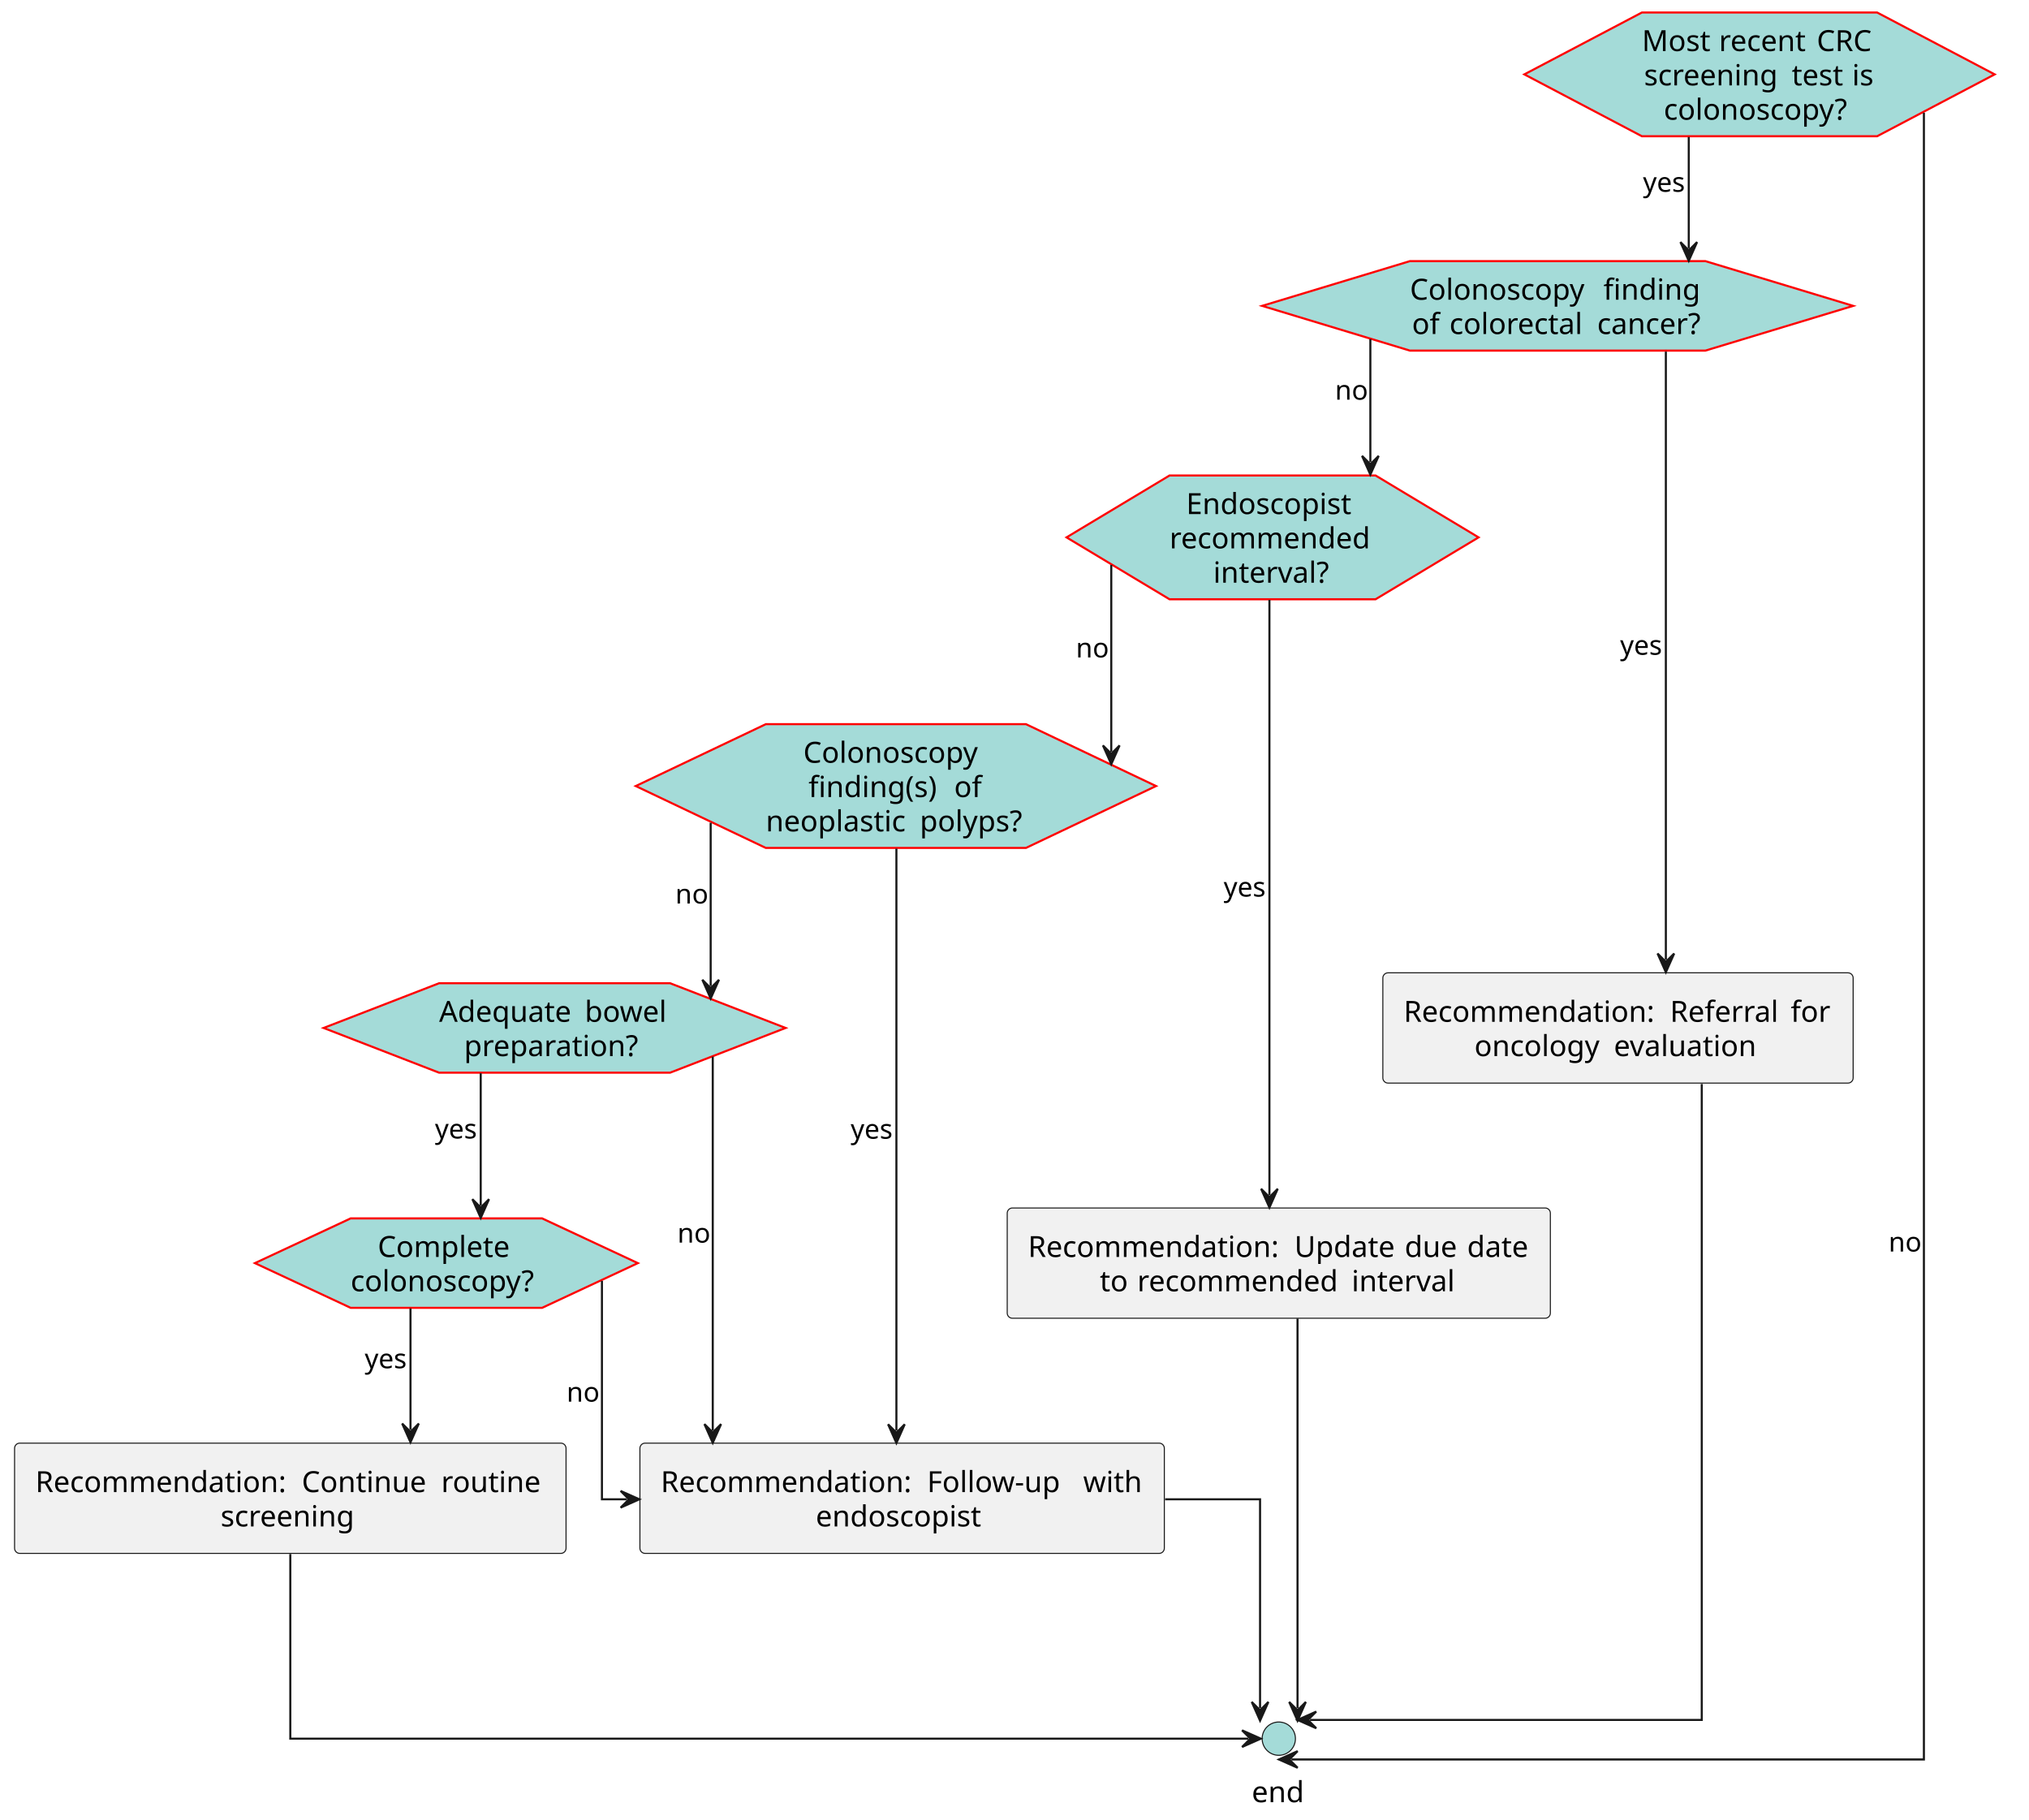
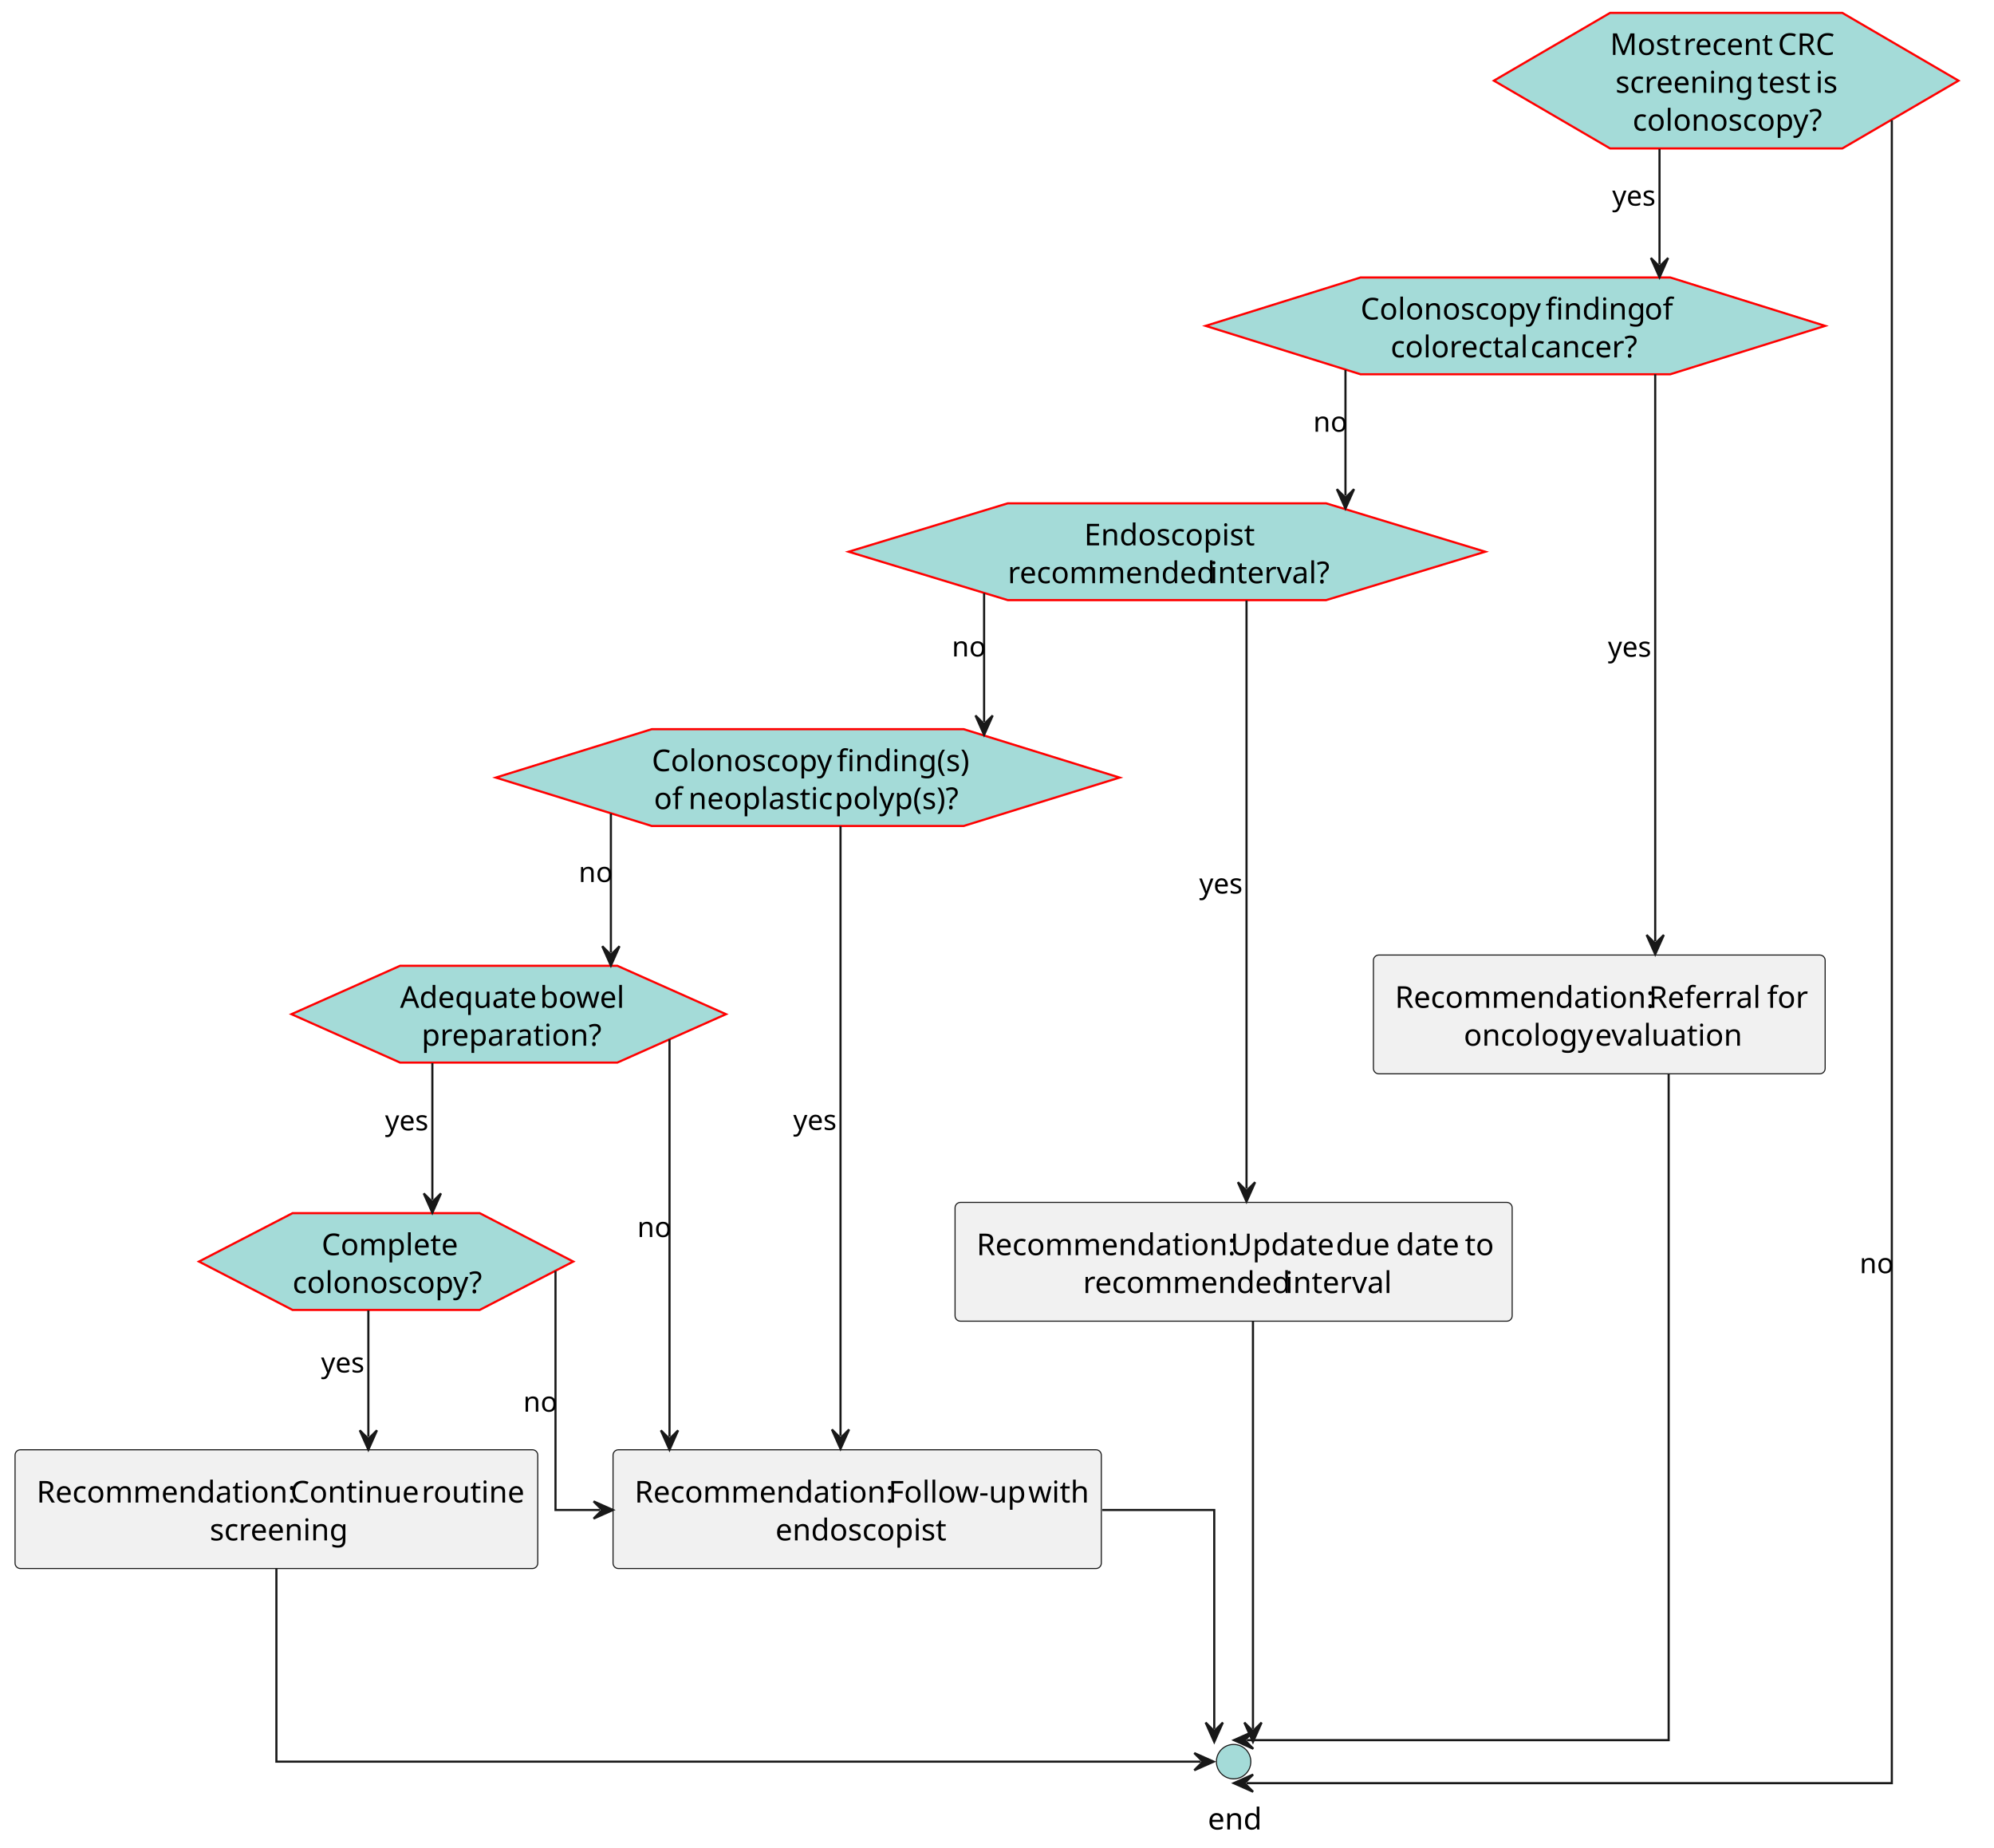
- <svg xmlns="http://www.w3.org/2000/svg" xmlns:xlink="http://www.w3.org/1999/xlink" contentStyleType="text/css" height="874px" preserveAspectRatio="none" style="width:975px;height:874px;background:#FFFFFF;" version="1.1" viewBox="0 0 975 874" width="975px" zoomAndPan="magnify">
+ <svg xmlns="http://www.w3.org/2000/svg" xmlns:xlink="http://www.w3.org/1999/xlink" contentStyleType="text/css" height="859px" preserveAspectRatio="none" style="width:927px;height:859px;background:#FFFFFF;" version="1.1" viewBox="0 0 927 859" width="927px" zoomAndPan="magnify">
  <defs />
  <g>
    <g id="elem_eve_lastTestColonoscopy">
      <a href="#eve-lastTestColonoscopy" target="_top" title="#eve-lastTestColonoscopy" xlink:actuate="onRequest" xlink:href="#eve-lastTestColonoscopy" xlink:show="new" xlink:title="#eve-lastTestColonoscopy" xlink:type="simple">
-         <polygon fill="#A4DBD8" points="958.5,35.73,902,6,789,6,732.5,35.73,789,65.46,902,65.46,958.5,35.73" style="stroke:#FF0000;stroke-width:1.0;" />
-         <text fill="#000000" font-family="sans-serif" font-size="14" lengthAdjust="spacing" textLength="33" x="789" y="24.535">Most</text>
-         <text fill="#000000" font-family="sans-serif" font-size="14" lengthAdjust="spacing" textLength="4" x="822" y="24.535"> </text>
-         <text fill="#000000" font-family="sans-serif" font-size="14" lengthAdjust="spacing" textLength="43" x="826" y="24.535">recent</text>
-         <text fill="#000000" font-family="sans-serif" font-size="14" lengthAdjust="spacing" textLength="4" x="869" y="24.535"> </text>
-         <text fill="#000000" font-family="sans-serif" font-size="14" lengthAdjust="spacing" textLength="29" x="873" y="24.535">CRC</text>
-         <text fill="#000000" font-family="sans-serif" font-size="14" lengthAdjust="spacing" textLength="67" x="790" y="41.023">screening</text>
-         <text fill="#000000" font-family="sans-serif" font-size="14" lengthAdjust="spacing" textLength="4" x="857" y="41.023"> </text>
-         <text fill="#000000" font-family="sans-serif" font-size="14" lengthAdjust="spacing" textLength="25" x="861" y="41.023">test</text>
-         <text fill="#000000" font-family="sans-serif" font-size="14" lengthAdjust="spacing" textLength="4" x="886" y="41.023"> </text>
-         <text fill="#000000" font-family="sans-serif" font-size="14" lengthAdjust="spacing" textLength="11" x="890" y="41.023">is</text>
-         <text fill="#000000" font-family="sans-serif" font-size="14" lengthAdjust="spacing" textLength="92" x="799.5" y="57.512">colonoscopy?</text>
+         <polygon fill="#A4DBD8" points="910.5,37.5,856.5,6,748.5,6,694.5,37.5,748.5,69,856.5,69,910.5,37.5" style="stroke:#FF0000;stroke-width:1.0;" />
+         <text fill="#000000" font-family="sans-serif" font-size="14" lengthAdjust="spacing" textLength="30" x="748.5" y="25.533">Most</text>
+         <text fill="#000000" font-family="sans-serif" font-size="14" lengthAdjust="spacing" textLength="4" x="778.5" y="25.533"> </text>
+         <text fill="#000000" font-family="sans-serif" font-size="14" lengthAdjust="spacing" textLength="40" x="782.5" y="25.533">recent</text>
+         <text fill="#000000" font-family="sans-serif" font-size="14" lengthAdjust="spacing" textLength="4" x="822.5" y="25.533"> </text>
+         <text fill="#000000" font-family="sans-serif" font-size="14" lengthAdjust="spacing" textLength="30" x="826.5" y="25.533">CRC</text>
+         <text fill="#000000" font-family="sans-serif" font-size="14" lengthAdjust="spacing" textLength="62" x="751" y="43.143">screening</text>
+         <text fill="#000000" font-family="sans-serif" font-size="14" lengthAdjust="spacing" textLength="4" x="813" y="43.143"> </text>
+         <text fill="#000000" font-family="sans-serif" font-size="14" lengthAdjust="spacing" textLength="23" x="817" y="43.143">test</text>
+         <text fill="#000000" font-family="sans-serif" font-size="14" lengthAdjust="spacing" textLength="4" x="840" y="43.143"> </text>
+         <text fill="#000000" font-family="sans-serif" font-size="14" lengthAdjust="spacing" textLength="10" x="844" y="43.143">is</text>
+         <text fill="#000000" font-family="sans-serif" font-size="14" lengthAdjust="spacing" textLength="87" x="759" y="60.752">colonoscopy?</text>
      </a>
    </g>
    <g id="elem_eve_colonoscopyFindingCRC">
      <a href="#eve-colonoscopyFindingCRC" target="_top" title="#eve-colonoscopyFindingCRC" xlink:actuate="onRequest" xlink:href="#eve-colonoscopyFindingCRC" xlink:show="new" xlink:title="#eve-colonoscopyFindingCRC" xlink:type="simple">
-         <polygon fill="#A4DBD8" points="890.5,146.95,819.5,125.46,677.5,125.46,606.5,146.95,677.5,168.44,819.5,168.44,890.5,146.95" style="stroke:#FF0000;stroke-width:1.0;" />
-         <text fill="#000000" font-family="sans-serif" font-size="14" lengthAdjust="spacing" textLength="89" x="677.5" y="143.995">Colonoscopy</text>
-         <text fill="#000000" font-family="sans-serif" font-size="14" lengthAdjust="spacing" textLength="4" x="766.5" y="143.995"> </text>
-         <text fill="#000000" font-family="sans-serif" font-size="14" lengthAdjust="spacing" textLength="49" x="770.5" y="143.995">finding</text>
-         <text fill="#000000" font-family="sans-serif" font-size="14" lengthAdjust="spacing" textLength="14" x="678.5" y="160.483">of</text>
-         <text fill="#000000" font-family="sans-serif" font-size="14" lengthAdjust="spacing" textLength="4" x="692.5" y="160.483"> </text>
-         <text fill="#000000" font-family="sans-serif" font-size="14" lengthAdjust="spacing" textLength="67" x="696.5" y="160.483">colorectal</text>
-         <text fill="#000000" font-family="sans-serif" font-size="14" lengthAdjust="spacing" textLength="4" x="763.5" y="160.483"> </text>
-         <text fill="#000000" font-family="sans-serif" font-size="14" lengthAdjust="spacing" textLength="51" x="767.5" y="160.483">cancer?</text>
+         <polygon fill="#A4DBD8" points="848.5,151.5,776.5,129,632.5,129,560.5,151.5,632.5,174,776.5,174,848.5,151.5" style="stroke:#FF0000;stroke-width:1.0;" />
+         <text fill="#000000" font-family="sans-serif" font-size="14" lengthAdjust="spacing" textLength="82" x="632.5" y="148.533">Colonoscopy</text>
+         <text fill="#000000" font-family="sans-serif" font-size="14" lengthAdjust="spacing" textLength="4" x="714.5" y="148.533"> </text>
+         <text fill="#000000" font-family="sans-serif" font-size="14" lengthAdjust="spacing" textLength="42" x="718.5" y="148.533">finding</text>
+         <text fill="#000000" font-family="sans-serif" font-size="14" lengthAdjust="spacing" textLength="4" x="760.5" y="148.533"> </text>
+         <text fill="#000000" font-family="sans-serif" font-size="14" lengthAdjust="spacing" textLength="12" x="764.5" y="148.533">of</text>
+         <text fill="#000000" font-family="sans-serif" font-size="14" lengthAdjust="spacing" textLength="61" x="646.5" y="166.143">colorectal</text>
+         <text fill="#000000" font-family="sans-serif" font-size="14" lengthAdjust="spacing" textLength="4" x="707.5" y="166.143"> </text>
+         <text fill="#000000" font-family="sans-serif" font-size="14" lengthAdjust="spacing" textLength="51" x="711.5" y="166.143">cancer?</text>
      </a>
    </g>
    <g id="elem_eve_recommendedInterval">
      <a href="#eve-recommendedInterval" target="_top" title="#eve-recommendedInterval" xlink:actuate="onRequest" xlink:href="#eve-recommendedInterval" xlink:show="new" xlink:title="#eve-recommendedInterval" xlink:type="simple">
-         <polygon fill="#A4DBD8" points="710.5,258.17,661,228.44,562,228.44,512.5,258.17,562,287.91,661,287.91,710.5,258.17" style="stroke:#FF0000;stroke-width:1.0;" />
-         <text fill="#000000" font-family="sans-serif" font-size="14" lengthAdjust="spacing" textLength="83" x="570" y="246.975">Endoscopist</text>
-         <text fill="#000000" font-family="sans-serif" font-size="14" lengthAdjust="spacing" textLength="99" x="562" y="263.463">recommended</text>
-         <text fill="#000000" font-family="sans-serif" font-size="14" lengthAdjust="spacing" textLength="57" x="583" y="279.952">interval?</text>
+         <polygon fill="#A4DBD8" points="690.5,256.5,616.5,234,468.5,234,394.5,256.5,468.5,279,616.5,279,690.5,256.5" style="stroke:#FF0000;stroke-width:1.0;" />
+         <text fill="#000000" font-family="sans-serif" font-size="14" lengthAdjust="spacing" textLength="77" x="504" y="253.533">Endoscopist</text>
+         <text fill="#000000" font-family="sans-serif" font-size="14" lengthAdjust="spacing" textLength="90" x="468.5" y="271.143">recommended</text>
+         <text fill="#000000" font-family="sans-serif" font-size="14" lengthAdjust="spacing" textLength="4" x="558.5" y="271.143"> </text>
+         <text fill="#000000" font-family="sans-serif" font-size="14" lengthAdjust="spacing" textLength="54" x="562.5" y="271.143">interval?</text>
      </a>
    </g>
    <g id="elem_eve_colonoscopyFindingPolyps">
      <a href="#eve-colonoscopyFindingPolyps" target="_top" title="#eve-colonoscopyFindingPolyps" xlink:actuate="onRequest" xlink:href="#eve-colonoscopyFindingPolyps" xlink:show="new" xlink:title="#eve-colonoscopyFindingPolyps" xlink:type="simple">
-         <polygon fill="#A4DBD8" points="555.5,377.64,493,347.91,368,347.91,305.5,377.64,368,407.37,493,407.37,555.5,377.64" style="stroke:#FF0000;stroke-width:1.0;" />
-         <text fill="#000000" font-family="sans-serif" font-size="14" lengthAdjust="spacing" textLength="89" x="386" y="366.445">Colonoscopy</text>
-         <text fill="#000000" font-family="sans-serif" font-size="14" lengthAdjust="spacing" textLength="66" x="388.5" y="382.933">finding(s)</text>
-         <text fill="#000000" font-family="sans-serif" font-size="14" lengthAdjust="spacing" textLength="4" x="454.5" y="382.933"> </text>
-         <text fill="#000000" font-family="sans-serif" font-size="14" lengthAdjust="spacing" textLength="14" x="458.5" y="382.933">of</text>
-         <text fill="#000000" font-family="sans-serif" font-size="14" lengthAdjust="spacing" textLength="70" x="368" y="399.422">neoplastic</text>
-         <text fill="#000000" font-family="sans-serif" font-size="14" lengthAdjust="spacing" textLength="4" x="438" y="399.422"> </text>
-         <text fill="#000000" font-family="sans-serif" font-size="14" lengthAdjust="spacing" textLength="51" x="442" y="399.422">polyps?</text>
+         <polygon fill="#A4DBD8" points="520.5,361.5,448,339,303,339,230.5,361.5,303,384,448,384,520.5,361.5" style="stroke:#FF0000;stroke-width:1.0;" />
+         <text fill="#000000" font-family="sans-serif" font-size="14" lengthAdjust="spacing" textLength="82" x="303" y="358.533">Colonoscopy</text>
+         <text fill="#000000" font-family="sans-serif" font-size="14" lengthAdjust="spacing" textLength="4" x="385" y="358.533"> </text>
+         <text fill="#000000" font-family="sans-serif" font-size="14" lengthAdjust="spacing" textLength="59" x="389" y="358.533">finding(s)</text>
+         <text fill="#000000" font-family="sans-serif" font-size="14" lengthAdjust="spacing" textLength="12" x="304" y="376.143">of</text>
+         <text fill="#000000" font-family="sans-serif" font-size="14" lengthAdjust="spacing" textLength="4" x="316" y="376.143"> </text>
+         <text fill="#000000" font-family="sans-serif" font-size="14" lengthAdjust="spacing" textLength="64" x="320" y="376.143">neoplastic</text>
+         <text fill="#000000" font-family="sans-serif" font-size="14" lengthAdjust="spacing" textLength="4" x="384" y="376.143"> </text>
+         <text fill="#000000" font-family="sans-serif" font-size="14" lengthAdjust="spacing" textLength="59" x="388" y="376.143">polyp(s)?</text>
      </a>
    </g>
    <g id="elem_eve_adequateBowelPrep">
      <a href="#eve-adequateBowelPrep" target="_top" title="#eve-adequateBowelPrep" xlink:actuate="onRequest" xlink:href="#eve-adequateBowelPrep" xlink:show="new" xlink:title="#eve-adequateBowelPrep" xlink:type="simple">
-         <polygon fill="#A4DBD8" points="377.5,493.86,322,472.37,211,472.37,155.5,493.86,211,515.35,322,515.35,377.5,493.86" style="stroke:#FF0000;stroke-width:1.0;" />
-         <text fill="#000000" font-family="sans-serif" font-size="14" lengthAdjust="spacing" textLength="66" x="211" y="490.905">Adequate</text>
-         <text fill="#000000" font-family="sans-serif" font-size="14" lengthAdjust="spacing" textLength="4" x="277" y="490.905"> </text>
-         <text fill="#000000" font-family="sans-serif" font-size="14" lengthAdjust="spacing" textLength="41" x="281" y="490.905">bowel</text>
-         <text fill="#000000" font-family="sans-serif" font-size="14" lengthAdjust="spacing" textLength="87" x="223" y="507.393">preparation?</text>
+         <polygon fill="#A4DBD8" points="337.5,471.5,287,449,186,449,135.5,471.5,186,494,287,494,337.5,471.5" style="stroke:#FF0000;stroke-width:1.0;" />
+         <text fill="#000000" font-family="sans-serif" font-size="14" lengthAdjust="spacing" textLength="61" x="186" y="468.533">Adequate</text>
+         <text fill="#000000" font-family="sans-serif" font-size="14" lengthAdjust="spacing" textLength="4" x="247" y="468.533"> </text>
+         <text fill="#000000" font-family="sans-serif" font-size="14" lengthAdjust="spacing" textLength="36" x="251" y="468.533">bowel</text>
+         <text fill="#000000" font-family="sans-serif" font-size="14" lengthAdjust="spacing" textLength="81" x="196" y="486.143">preparation?</text>
      </a>
    </g>
    <g id="elem_eve_cecalIntubation">
      <a href="#eve-cecalIntubation" target="_top" title="#eve-cecalIntubation" xlink:actuate="onRequest" xlink:href="#eve-cecalIntubation" xlink:show="new" xlink:title="#eve-cecalIntubation" xlink:type="simple">
-         <polygon fill="#A4DBD8" points="306.5,606.84,260.5,585.35,168.5,585.35,122.5,606.84,168.5,628.32,260.5,628.32,306.5,606.84" style="stroke:#FF0000;stroke-width:1.0;" />
-         <text fill="#000000" font-family="sans-serif" font-size="14" lengthAdjust="spacing" textLength="66" x="181.5" y="603.885">Complete</text>
-         <text fill="#000000" font-family="sans-serif" font-size="14" lengthAdjust="spacing" textLength="92" x="168.5" y="620.373">colonoscopy?</text>
+         <polygon fill="#A4DBD8" points="266.5,586.5,223,564,136,564,92.5,586.5,136,609,223,609,266.5,586.5" style="stroke:#FF0000;stroke-width:1.0;" />
+         <text fill="#000000" font-family="sans-serif" font-size="14" lengthAdjust="spacing" textLength="60" x="149.5" y="583.533">Complete</text>
+         <text fill="#000000" font-family="sans-serif" font-size="14" lengthAdjust="spacing" textLength="87" x="136" y="601.143">colonoscopy?</text>
      </a>
    </g>
    <g id="elem_act_updateDueDatePerInterval">
      <a href="#act-updateDueDatePerInterval" target="_top" title="#act-updateDueDatePerInterval" xlink:actuate="onRequest" xlink:href="#act-updateDueDatePerInterval" xlink:show="new" xlink:title="#act-updateDueDatePerInterval" xlink:type="simple">
-         <rect fill="#F1F1F1" height="52.977" rx="2.5" ry="2.5" style="stroke:#181818;stroke-width:0.5;" width="261" x="484" y="580.35" />
-         <text fill="#000000" font-family="sans-serif" font-size="14" lengthAdjust="spacing" textLength="124" x="494" y="603.885">Recommendation:</text>
-         <text fill="#000000" font-family="sans-serif" font-size="14" lengthAdjust="spacing" textLength="4" x="618" y="603.885"> </text>
-         <text fill="#000000" font-family="sans-serif" font-size="14" lengthAdjust="spacing" textLength="49" x="622" y="603.885">Update</text>
-         <text fill="#000000" font-family="sans-serif" font-size="14" lengthAdjust="spacing" textLength="4" x="671" y="603.885"> </text>
-         <text fill="#000000" font-family="sans-serif" font-size="14" lengthAdjust="spacing" textLength="26" x="675" y="603.885">due</text>
-         <text fill="#000000" font-family="sans-serif" font-size="14" lengthAdjust="spacing" textLength="4" x="701" y="603.885"> </text>
-         <text fill="#000000" font-family="sans-serif" font-size="14" lengthAdjust="spacing" textLength="30" x="705" y="603.885">date</text>
-         <text fill="#000000" font-family="sans-serif" font-size="14" lengthAdjust="spacing" textLength="14" x="528.5" y="620.373">to</text>
-         <text fill="#000000" font-family="sans-serif" font-size="14" lengthAdjust="spacing" textLength="4" x="542.5" y="620.373"> </text>
-         <text fill="#000000" font-family="sans-serif" font-size="14" lengthAdjust="spacing" textLength="99" x="546.5" y="620.373">recommended</text>
-         <text fill="#000000" font-family="sans-serif" font-size="14" lengthAdjust="spacing" textLength="4" x="645.5" y="620.373"> </text>
-         <text fill="#000000" font-family="sans-serif" font-size="14" lengthAdjust="spacing" textLength="51" x="649.5" y="620.373">interval</text>
+         <rect fill="#F1F1F1" height="55.219" rx="2.5" ry="2.5" style="stroke:#181818;stroke-width:0.5;" width="259" x="444" y="559" />
+         <text fill="#000000" font-family="sans-serif" font-size="14" lengthAdjust="spacing" textLength="114" x="454" y="583.533">Recommendation:</text>
+         <text fill="#000000" font-family="sans-serif" font-size="14" lengthAdjust="spacing" textLength="4" x="568" y="583.533"> </text>
+         <text fill="#000000" font-family="sans-serif" font-size="14" lengthAdjust="spacing" textLength="45" x="572" y="583.533">Update</text>
+         <text fill="#000000" font-family="sans-serif" font-size="14" lengthAdjust="spacing" textLength="4" x="617" y="583.533"> </text>
+         <text fill="#000000" font-family="sans-serif" font-size="14" lengthAdjust="spacing" textLength="24" x="621" y="583.533">due</text>
+         <text fill="#000000" font-family="sans-serif" font-size="14" lengthAdjust="spacing" textLength="4" x="645" y="583.533"> </text>
+         <text fill="#000000" font-family="sans-serif" font-size="14" lengthAdjust="spacing" textLength="28" x="649" y="583.533">date</text>
+         <text fill="#000000" font-family="sans-serif" font-size="14" lengthAdjust="spacing" textLength="4" x="677" y="583.533"> </text>
+         <text fill="#000000" font-family="sans-serif" font-size="14" lengthAdjust="spacing" textLength="12" x="681" y="583.533">to</text>
+         <text fill="#000000" font-family="sans-serif" font-size="14" lengthAdjust="spacing" textLength="90" x="503.5" y="601.143">recommended</text>
+         <text fill="#000000" font-family="sans-serif" font-size="14" lengthAdjust="spacing" textLength="4" x="593.5" y="601.143"> </text>
+         <text fill="#000000" font-family="sans-serif" font-size="14" lengthAdjust="spacing" textLength="46" x="597.5" y="601.143">interval</text>
      </a>
    </g>
    <g id="elem_act_continueRoutineScreening">
      <a href="#act-continueRoutineScreening" target="_top" title="#act-continueRoutineScreening" xlink:actuate="onRequest" xlink:href="#act-continueRoutineScreening" xlink:show="new" xlink:title="#act-continueRoutineScreening" xlink:type="simple">
-         <rect fill="#F1F1F1" height="52.977" rx="2.5" ry="2.5" style="stroke:#181818;stroke-width:0.5;" width="265" x="7" y="693.32" />
-         <text fill="#000000" font-family="sans-serif" font-size="14" lengthAdjust="spacing" textLength="124" x="17" y="716.855">Recommendation:</text>
-         <text fill="#000000" font-family="sans-serif" font-size="14" lengthAdjust="spacing" textLength="4" x="141" y="716.855"> </text>
-         <text fill="#000000" font-family="sans-serif" font-size="14" lengthAdjust="spacing" textLength="63" x="145" y="716.855">Continue</text>
-         <text fill="#000000" font-family="sans-serif" font-size="14" lengthAdjust="spacing" textLength="4" x="208" y="716.855"> </text>
-         <text fill="#000000" font-family="sans-serif" font-size="14" lengthAdjust="spacing" textLength="50" x="212" y="716.855">routine</text>
-         <text fill="#000000" font-family="sans-serif" font-size="14" lengthAdjust="spacing" textLength="67" x="106" y="733.343">screening</text>
+         <rect fill="#F1F1F1" height="55.219" rx="2.5" ry="2.5" style="stroke:#181818;stroke-width:0.5;" width="243" x="7" y="674" />
+         <text fill="#000000" font-family="sans-serif" font-size="14" lengthAdjust="spacing" textLength="114" x="17" y="698.533">Recommendation:</text>
+         <text fill="#000000" font-family="sans-serif" font-size="14" lengthAdjust="spacing" textLength="4" x="131" y="698.533"> </text>
+         <text fill="#000000" font-family="sans-serif" font-size="14" lengthAdjust="spacing" textLength="57" x="135" y="698.533">Continue</text>
+         <text fill="#000000" font-family="sans-serif" font-size="14" lengthAdjust="spacing" textLength="4" x="192" y="698.533"> </text>
+         <text fill="#000000" font-family="sans-serif" font-size="14" lengthAdjust="spacing" textLength="44" x="196" y="698.533">routine</text>
+         <text fill="#000000" font-family="sans-serif" font-size="14" lengthAdjust="spacing" textLength="62" x="97.5" y="716.143">screening</text>
      </a>
    </g>
    <g id="elem_act_oncologyReferral">
      <a href="#act-oncologyReferral" target="_top" title="#act-oncologyReferral" xlink:actuate="onRequest" xlink:href="#act-oncologyReferral" xlink:show="new" xlink:title="#act-oncologyReferral" xlink:type="simple">
-         <rect fill="#F1F1F1" height="52.977" rx="2.5" ry="2.5" style="stroke:#181818;stroke-width:0.5;" width="226" x="664.5" y="467.37" />
-         <text fill="#000000" font-family="sans-serif" font-size="14" lengthAdjust="spacing" textLength="124" x="674.5" y="490.905">Recommendation:</text>
-         <text fill="#000000" font-family="sans-serif" font-size="14" lengthAdjust="spacing" textLength="4" x="798.5" y="490.905"> </text>
-         <text fill="#000000" font-family="sans-serif" font-size="14" lengthAdjust="spacing" textLength="54" x="802.5" y="490.905">Referral</text>
-         <text fill="#000000" font-family="sans-serif" font-size="14" lengthAdjust="spacing" textLength="4" x="856.5" y="490.905"> </text>
-         <text fill="#000000" font-family="sans-serif" font-size="14" lengthAdjust="spacing" textLength="20" x="860.5" y="490.905">for</text>
-         <text fill="#000000" font-family="sans-serif" font-size="14" lengthAdjust="spacing" textLength="63" x="708.5" y="507.393">oncology</text>
-         <text fill="#000000" font-family="sans-serif" font-size="14" lengthAdjust="spacing" textLength="4" x="771.5" y="507.393"> </text>
-         <text fill="#000000" font-family="sans-serif" font-size="14" lengthAdjust="spacing" textLength="71" x="775.5" y="507.393">evaluation</text>
+         <rect fill="#F1F1F1" height="55.219" rx="2.5" ry="2.5" style="stroke:#181818;stroke-width:0.5;" width="210" x="638.5" y="444" />
+         <text fill="#000000" font-family="sans-serif" font-size="14" lengthAdjust="spacing" textLength="114" x="648.5" y="468.533">Recommendation:</text>
+         <text fill="#000000" font-family="sans-serif" font-size="14" lengthAdjust="spacing" textLength="4" x="762.5" y="468.533"> </text>
+         <text fill="#000000" font-family="sans-serif" font-size="14" lengthAdjust="spacing" textLength="51" x="766.5" y="468.533">Referral</text>
+         <text fill="#000000" font-family="sans-serif" font-size="14" lengthAdjust="spacing" textLength="4" x="817.5" y="468.533"> </text>
+         <text fill="#000000" font-family="sans-serif" font-size="14" lengthAdjust="spacing" textLength="17" x="821.5" y="468.533">for</text>
+         <text fill="#000000" font-family="sans-serif" font-size="14" lengthAdjust="spacing" textLength="57" x="680.5" y="486.143">oncology</text>
+         <text fill="#000000" font-family="sans-serif" font-size="14" lengthAdjust="spacing" textLength="4" x="737.5" y="486.143"> </text>
+         <text fill="#000000" font-family="sans-serif" font-size="14" lengthAdjust="spacing" textLength="65" x="741.5" y="486.143">evaluation</text>
      </a>
    </g>
    <g id="elem_act_followUpColonoscopist">
      <a href="#act-followUpColonoscopist" target="_top" title="#act-followUpColonoscopist" xlink:actuate="onRequest" xlink:href="#act-followUpColonoscopist" xlink:show="new" xlink:title="#act-followUpColonoscopist" xlink:type="simple">
-         <rect fill="#F1F1F1" height="52.977" rx="2.5" ry="2.5" style="stroke:#181818;stroke-width:0.5;" width="252" x="307.5" y="693.32" />
-         <text fill="#000000" font-family="sans-serif" font-size="14" lengthAdjust="spacing" textLength="124" x="317.5" y="716.855">Recommendation:</text>
-         <text fill="#000000" font-family="sans-serif" font-size="14" lengthAdjust="spacing" textLength="4" x="441.5" y="716.855"> </text>
-         <text fill="#000000" font-family="sans-serif" font-size="14" lengthAdjust="spacing" textLength="71" x="445.5" y="716.855">Follow-up</text>
-         <text fill="#000000" font-family="sans-serif" font-size="14" lengthAdjust="spacing" textLength="4" x="516.5" y="716.855"> </text>
-         <text fill="#000000" font-family="sans-serif" font-size="14" lengthAdjust="spacing" textLength="29" x="520.5" y="716.855">with</text>
-         <text fill="#000000" font-family="sans-serif" font-size="14" lengthAdjust="spacing" textLength="83" x="392" y="733.343">endoscopist</text>
+         <rect fill="#F1F1F1" height="55.219" rx="2.5" ry="2.5" style="stroke:#181818;stroke-width:0.5;" width="227" x="285" y="674" />
+         <text fill="#000000" font-family="sans-serif" font-size="14" lengthAdjust="spacing" textLength="114" x="295" y="698.533">Recommendation:</text>
+         <text fill="#000000" font-family="sans-serif" font-size="14" lengthAdjust="spacing" textLength="4" x="409" y="698.533"> </text>
+         <text fill="#000000" font-family="sans-serif" font-size="14" lengthAdjust="spacing" textLength="61" x="413" y="698.533">Follow-up</text>
+         <text fill="#000000" font-family="sans-serif" font-size="14" lengthAdjust="spacing" textLength="4" x="474" y="698.533"> </text>
+         <text fill="#000000" font-family="sans-serif" font-size="14" lengthAdjust="spacing" textLength="24" x="478" y="698.533">with</text>
+         <text fill="#000000" font-family="sans-serif" font-size="14" lengthAdjust="spacing" textLength="76" x="360.5" y="716.143">endoscopist</text>
      </a>
    </g>
    <g id="elem_end_1">
-       <ellipse cx="614.5" cy="835.3" fill="#A4DBD8" rx="8" ry="8" style="stroke:#181818;stroke-width:0.5;" />
-       <text fill="#000000" font-family="sans-serif" font-size="14" lengthAdjust="spacing" textLength="26" x="601.5" y="865.835">end</text>
+       <ellipse cx="573.5" cy="819" fill="#A4DBD8" rx="8" ry="8" style="stroke:#181818;stroke-width:0.5;" />
+       <text fill="#000000" font-family="sans-serif" font-size="14" lengthAdjust="spacing" textLength="24" x="561.5" y="850.533">end</text>
    </g>
    <g id="link_eve_lastTestColonoscopy_eve_colonoscopyFindingCRC">
-       <path d="M811.5,65.83 C811.5,84.61 811.5,102.36 811.5,119.3 " fill="none" id="eve_lastTestColonoscopy-to-eve_colonoscopyFindingCRC" style="stroke:#181818;stroke-width:1.0;" />
-       <polygon fill="#181818" points="811.5,125.3,815.5,116.3,811.5,120.3,807.5,116.3,811.5,125.3" style="stroke:#181818;stroke-width:1.0;" />
-       <text fill="#000000" font-family="sans-serif" font-size="13" lengthAdjust="spacing" textLength="21" x="789.5" y="92.128">yes</text>
+       <path d="M771.5,69.26 C771.5,88.23 771.5,105.88 771.5,122.94 " fill="none" id="eve_lastTestColonoscopy-to-eve_colonoscopyFindingCRC" style="stroke:#181818;stroke-width:1.0;" />
+       <polygon fill="#181818" points="771.5,128.94,775.5,119.94,771.5,123.94,767.5,119.94,771.5,128.94" style="stroke:#181818;stroke-width:1.0;" />
+       <text fill="#000000" font-family="sans-serif" font-size="13" lengthAdjust="spacing" textLength="21" x="749.5" y="95.595">yes</text>
    </g>
    <g id="link_eve_lastTestColonoscopy_end_1">
-       <path d="M924.5,54.16 C924.5,174.67 924.5,845.3 924.5,845.3 C924.5,845.3 625.32,845.3 620.56,845.3 " fill="none" id="eve_lastTestColonoscopy-to-end_1" style="stroke:#181818;stroke-width:1.0;" />
-       <polygon fill="#181818" points="614.56,845.3,623.56,849.3,619.56,845.3,623.56,841.3,614.56,845.3" style="stroke:#181818;stroke-width:1.0;" />
-       <text fill="#000000" font-family="sans-serif" font-size="13" lengthAdjust="spacing" textLength="16" x="907.5" y="601.268">no</text>
+       <path d="M879.5,55.9 C879.5,174.74 879.5,829 879.5,829 C879.5,829 584.26,829 579.56,829 " fill="none" id="eve_lastTestColonoscopy-to-end_1" style="stroke:#181818;stroke-width:1.0;" />
+       <polygon fill="#181818" points="573.56,829,582.56,833,578.56,829,582.56,825,573.56,829" style="stroke:#181818;stroke-width:1.0;" />
+       <text fill="#000000" font-family="sans-serif" font-size="13" lengthAdjust="spacing" textLength="14" x="864.5" y="591.915">no</text>
    </g>
    <g id="link_eve_colonoscopyFindingCRC_act_oncologyReferral">
-       <path d="M800.5,168.92 C800.5,229.83 800.5,394.78 800.5,461.09 " fill="none" id="eve_colonoscopyFindingCRC-to-act_oncologyReferral" style="stroke:#181818;stroke-width:1.0;" />
-       <polygon fill="#181818" points="800.5,467.09,804.5,458.09,800.5,462.09,796.5,458.09,800.5,467.09" style="stroke:#181818;stroke-width:1.0;" />
-       <text fill="#000000" font-family="sans-serif" font-size="13" lengthAdjust="spacing" textLength="21" x="778.5" y="314.568">yes</text>
+       <path d="M769.5,174 C769.5,231.05 769.5,375.22 769.5,437.66 " fill="none" id="eve_colonoscopyFindingCRC-to-act_oncologyReferral" style="stroke:#181818;stroke-width:1.0;" />
+       <polygon fill="#181818" points="769.5,443.66,773.5,434.66,769.5,438.66,765.5,434.66,769.5,443.66" style="stroke:#181818;stroke-width:1.0;" />
+       <text fill="#000000" font-family="sans-serif" font-size="13" lengthAdjust="spacing" textLength="21" x="747.5" y="305.325">yes</text>
    </g>
    <g id="link_eve_colonoscopyFindingCRC_eve_recommendedInterval">
-       <path d="M658.5,162.89 C658.5,179.83 658.5,201.01 658.5,222.02 " fill="none" id="eve_colonoscopyFindingCRC-to-eve_recommendedInterval" style="stroke:#181818;stroke-width:1.0;" />
-       <polygon fill="#181818" points="658.5,228.02,662.5,219.02,658.5,223.02,654.5,219.02,658.5,228.02" style="stroke:#181818;stroke-width:1.0;" />
-       <text fill="#000000" font-family="sans-serif" font-size="13" lengthAdjust="spacing" textLength="16" x="641.5" y="192.018">no</text>
+       <path d="M625.5,171.99 C625.5,190.61 625.5,211.92 625.5,230.41 " fill="none" id="eve_colonoscopyFindingCRC-to-eve_recommendedInterval" style="stroke:#181818;stroke-width:1.0;" />
+       <polygon fill="#181818" points="625.5,236.41,629.5,227.41,625.5,231.41,621.5,227.41,625.5,236.41" style="stroke:#181818;stroke-width:1.0;" />
+       <text fill="#000000" font-family="sans-serif" font-size="13" lengthAdjust="spacing" textLength="14" x="610.5" y="200.695">no</text>
    </g>
    <g id="link_eve_recommendedInterval_act_updateDueDatePerInterval">
-       <path d="M610,288.2 C610,355.27 610,510.33 610,574.14 " fill="none" id="eve_recommendedInterval-to-act_updateDueDatePerInterval" style="stroke:#181818;stroke-width:1.0;" />
-       <polygon fill="#181818" points="610,580.14,614,571.14,610,575.14,606,571.14,610,580.14" style="stroke:#181818;stroke-width:1.0;" />
-       <text fill="#000000" font-family="sans-serif" font-size="13" lengthAdjust="spacing" textLength="21" x="588" y="430.738">yes</text>
+       <path d="M579.5,279.18 C579.5,337.87 579.5,488.56 579.5,552.62 " fill="none" id="eve_recommendedInterval-to-act_updateDueDatePerInterval" style="stroke:#181818;stroke-width:1.0;" />
+       <polygon fill="#181818" points="579.5,558.62,583.5,549.62,579.5,553.62,575.5,549.62,579.5,558.62" style="stroke:#181818;stroke-width:1.0;" />
+       <text fill="#000000" font-family="sans-serif" font-size="13" lengthAdjust="spacing" textLength="21" x="557.5" y="415.395">yes</text>
    </g>
    <g id="link_eve_recommendedInterval_eve_colonoscopyFindingPolyps">
-       <path d="M534,271.41 C534,295.35 534,339.35 534,361.13 " fill="none" id="eve_recommendedInterval-to-eve_colonoscopyFindingPolyps" style="stroke:#181818;stroke-width:1.0;" />
-       <polygon fill="#181818" points="534,367.13,538,358.13,534,362.13,530,358.13,534,367.13" style="stroke:#181818;stroke-width:1.0;" />
-       <text fill="#000000" font-family="sans-serif" font-size="13" lengthAdjust="spacing" textLength="16" x="517" y="315.838">no</text>
+       <path d="M457.5,275.76 C457.5,294.47 457.5,316.74 457.5,335.65 " fill="none" id="eve_recommendedInterval-to-eve_colonoscopyFindingPolyps" style="stroke:#181818;stroke-width:1.0;" />
+       <polygon fill="#181818" points="457.5,341.65,461.5,332.65,457.5,336.65,453.5,332.65,457.5,341.65" style="stroke:#181818;stroke-width:1.0;" />
+       <text fill="#000000" font-family="sans-serif" font-size="13" lengthAdjust="spacing" textLength="14" x="442.5" y="305.195">no</text>
    </g>
    <g id="link_eve_colonoscopyFindingPolyps_act_followUpColonoscopist">
-       <path d="M430.75,407.7 C430.75,473.75 430.75,624.6 430.75,687.27 " fill="none" id="eve_colonoscopyFindingPolyps-to-act_followUpColonoscopist" style="stroke:#181818;stroke-width:1.0;" />
-       <polygon fill="#181818" points="430.75,693.27,434.75,684.27,430.75,688.27,426.75,684.27,430.75,693.27" style="stroke:#181818;stroke-width:1.0;" />
-       <text fill="#000000" font-family="sans-serif" font-size="13" lengthAdjust="spacing" textLength="21" x="408.75" y="547.058">yes</text>
+       <path d="M390.75,384.07 C390.75,444.14 390.75,601.79 390.75,667.57 " fill="none" id="eve_colonoscopyFindingPolyps-to-act_followUpColonoscopist" style="stroke:#181818;stroke-width:1.0;" />
+       <polygon fill="#181818" points="390.75,673.57,394.75,664.57,390.75,668.57,386.75,664.57,390.75,673.57" style="stroke:#181818;stroke-width:1.0;" />
+       <text fill="#000000" font-family="sans-serif" font-size="13" lengthAdjust="spacing" textLength="21" x="368.75" y="525.315">yes</text>
    </g>
    <g id="link_eve_colonoscopyFindingPolyps_eve_adequateBowelPrep">
-       <path d="M341.5,395.29 C341.5,418.4 341.5,452.47 341.5,473.71 " fill="none" id="eve_colonoscopyFindingPolyps-to-eve_adequateBowelPrep" style="stroke:#181818;stroke-width:1.0;" />
-       <polygon fill="#181818" points="341.5,479.71,345.5,470.71,341.5,474.71,337.5,470.71,341.5,479.71" style="stroke:#181818;stroke-width:1.0;" />
-       <text fill="#000000" font-family="sans-serif" font-size="13" lengthAdjust="spacing" textLength="16" x="324.5" y="434.068">no</text>
+       <path d="M284,378.21 C284,397.08 284,421.89 284,442.9 " fill="none" id="eve_colonoscopyFindingPolyps-to-eve_adequateBowelPrep" style="stroke:#181818;stroke-width:1.0;" />
+       <polygon fill="#181818" points="284,448.9,288,439.9,284,443.9,280,439.9,284,448.9" style="stroke:#181818;stroke-width:1.0;" />
+       <text fill="#000000" font-family="sans-serif" font-size="13" lengthAdjust="spacing" textLength="14" x="269" y="410.045">no</text>
    </g>
    <g id="link_eve_adequateBowelPrep_eve_cecalIntubation">
-       <path d="M231,515.64 C231,535.65 231,559.13 231,579.12 " fill="none" id="eve_adequateBowelPrep-to-eve_cecalIntubation" style="stroke:#181818;stroke-width:1.0;" />
-       <polygon fill="#181818" points="231,585.12,235,576.12,231,580.12,227,576.12,231,585.12" style="stroke:#181818;stroke-width:1.0;" />
-       <text fill="#000000" font-family="sans-serif" font-size="13" lengthAdjust="spacing" textLength="21" x="209" y="546.948">yes</text>
+       <path d="M201,494.22 C201,514.38 201,537.68 201,557.83 " fill="none" id="eve_adequateBowelPrep-to-eve_cecalIntubation" style="stroke:#181818;stroke-width:1.0;" />
+       <polygon fill="#181818" points="201,563.83,205,554.83,201,558.83,197,554.83,201,563.83" style="stroke:#181818;stroke-width:1.0;" />
+       <text fill="#000000" font-family="sans-serif" font-size="13" lengthAdjust="spacing" textLength="21" x="179" y="525.515">yes</text>
    </g>
    <g id="link_eve_adequateBowelPrep_act_followUpColonoscopist">
-       <path d="M342.5,507.65 C342.5,544.35 342.5,638.86 342.5,687.18 " fill="none" id="eve_adequateBowelPrep-to-act_followUpColonoscopist" style="stroke:#181818;stroke-width:1.0;" />
-       <polygon fill="#181818" points="342.5,693.18,346.5,684.18,342.5,688.18,338.5,684.18,342.5,693.18" style="stroke:#181818;stroke-width:1.0;" />
-       <text fill="#000000" font-family="sans-serif" font-size="13" lengthAdjust="spacing" textLength="16" x="325.5" y="596.988">no</text>
+       <path d="M311.25,483.22 C311.25,518.37 311.25,617.58 311.25,667.99 " fill="none" id="eve_adequateBowelPrep-to-act_followUpColonoscopist" style="stroke:#181818;stroke-width:1.0;" />
+       <polygon fill="#181818" points="311.25,673.99,315.25,664.99,311.25,668.99,307.25,664.99,311.25,673.99" style="stroke:#181818;stroke-width:1.0;" />
+       <text fill="#000000" font-family="sans-serif" font-size="13" lengthAdjust="spacing" textLength="14" x="296.25" y="575.095">no</text>
    </g>
    <g id="link_eve_cecalIntubation_act_continueRoutineScreening">
-       <path d="M197.25,628.62 C197.25,646.96 197.25,667.26 197.25,686.91 " fill="none" id="eve_cecalIntubation-to-act_continueRoutineScreening" style="stroke:#181818;stroke-width:1.0;" />
-       <polygon fill="#181818" points="197.25,692.91,201.25,683.91,197.25,687.91,193.25,683.91,197.25,692.91" style="stroke:#181818;stroke-width:1.0;" />
-       <text fill="#000000" font-family="sans-serif" font-size="13" lengthAdjust="spacing" textLength="21" x="175.25" y="657.338">yes</text>
+       <path d="M171.25,609.22 C171.25,627.81 171.25,648.17 171.25,667.96 " fill="none" id="eve_cecalIntubation-to-act_continueRoutineScreening" style="stroke:#181818;stroke-width:1.0;" />
+       <polygon fill="#181818" points="171.25,673.96,175.25,664.96,171.25,668.96,167.25,664.96,171.25,673.96" style="stroke:#181818;stroke-width:1.0;" />
+       <text fill="#000000" font-family="sans-serif" font-size="13" lengthAdjust="spacing" textLength="21" x="149.25" y="638.085">yes</text>
    </g>
    <g id="link_eve_cecalIntubation_act_followUpColonoscopist">
-       <path d="M289.25,615.36 C289.25,641.75 289.25,720.3 289.25,720.3 C289.25,720.3 290.28,720.3 301.23,720.3 " fill="none" id="eve_cecalIntubation-to-act_followUpColonoscopist" style="stroke:#181818;stroke-width:1.0;" />
-       <polygon fill="#181818" points="307.23,720.3,298.23,716.3,302.23,720.3,298.23,724.3,307.23,720.3" style="stroke:#181818;stroke-width:1.0;" />
-       <text fill="#000000" font-family="sans-serif" font-size="13" lengthAdjust="spacing" textLength="16" x="272.25" y="673.388">no</text>
+       <path d="M258.25,590.89 C258.25,611.98 258.25,702 258.25,702 C258.25,702 263.19,702 278.96,702 " fill="none" id="eve_cecalIntubation-to-act_followUpColonoscopist" style="stroke:#181818;stroke-width:1.0;" />
+       <polygon fill="#181818" points="284.96,702,275.96,698,279.96,702,275.96,706,284.96,702" style="stroke:#181818;stroke-width:1.0;" />
+       <text fill="#000000" font-family="sans-serif" font-size="13" lengthAdjust="spacing" textLength="14" x="243.25" y="656.295">no</text>
    </g>
    <g id="link_act_updateDueDatePerInterval_end_1">
-       <path d="M623.5,633.49 C623.5,684.81 623.5,789.07 623.5,820.67 " fill="none" id="act_updateDueDatePerInterval-to-end_1" style="stroke:#181818;stroke-width:1.0;" />
-       <polygon fill="#181818" points="623.5,826.67,627.5,817.67,623.5,821.67,619.5,817.67,623.5,826.67" style="stroke:#181818;stroke-width:1.0;" />
+       <path d="M582.5,614.08 C582.5,666.29 582.5,771.23 582.5,803.82 " fill="none" id="act_updateDueDatePerInterval-to-end_1" style="stroke:#181818;stroke-width:1.0;" />
+       <polygon fill="#181818" points="582.5,809.82,586.5,800.82,582.5,804.82,578.5,800.82,582.5,809.82" style="stroke:#181818;stroke-width:1.0;" />
    </g>
    <g id="link_act_continueRoutineScreening_end_1">
-       <path d="M139.5,746.6 C139.5,780.71 139.5,835.3 139.5,835.3 C139.5,835.3 535.47,835.3 599.85,835.3 " fill="none" id="act_continueRoutineScreening-to-end_1" style="stroke:#181818;stroke-width:1.0;" />
-       <polygon fill="#181818" points="605.85,835.3,596.85,831.3,600.85,835.3,596.85,839.3,605.85,835.3" style="stroke:#181818;stroke-width:1.0;" />
+       <path d="M128.5,729.05 C128.5,763.78 128.5,819 128.5,819 C128.5,819 494.3,819 558.21,819 " fill="none" id="act_continueRoutineScreening-to-end_1" style="stroke:#181818;stroke-width:1.0;" />
+       <polygon fill="#181818" points="564.21,819,555.21,815,559.21,819,555.21,823,564.21,819" style="stroke:#181818;stroke-width:1.0;" />
    </g>
    <g id="link_act_oncologyReferral_end_1">
-       <path d="M817.75,520.78 C817.75,599.92 817.75,826.3 817.75,826.3 C817.75,826.3 668.83,826.3 629.5,826.3 " fill="none" id="act_oncologyReferral-to-end_1" style="stroke:#181818;stroke-width:1.0;" />
-       <polygon fill="#181818" points="623.5,826.3,632.5,830.3,628.5,826.3,632.5,822.3,623.5,826.3" style="stroke:#181818;stroke-width:1.0;" />
+       <path d="M775.75,499.12 C775.75,579.72 775.75,809 775.75,809 C775.75,809 585.77,809 579.65,809 " fill="none" id="act_oncologyReferral-to-end_1" style="stroke:#181818;stroke-width:1.0;" />
+       <polygon fill="#181818" points="573.65,809,582.65,813,578.65,809,582.65,805,573.65,809" style="stroke:#181818;stroke-width:1.0;" />
    </g>
    <g id="link_act_followUpColonoscopist_end_1">
-       <path d="M559.86,720.3 C585.86,720.3 605.5,720.3 605.5,720.3 C605.5,720.3 605.5,793.91 605.5,820.66 " fill="none" id="act_followUpColonoscopist-to-end_1" style="stroke:#181818;stroke-width:1.0;" />
-       <polygon fill="#181818" points="605.5,826.66,609.5,817.66,605.5,821.66,601.5,817.66,605.5,826.66" style="stroke:#181818;stroke-width:1.0;" />
+       <path d="M512.43,702 C541.4,702 564.5,702 564.5,702 C564.5,702 564.5,776.24 564.5,803.82 " fill="none" id="act_followUpColonoscopist-to-end_1" style="stroke:#181818;stroke-width:1.0;" />
+       <polygon fill="#181818" points="564.5,809.82,568.5,800.82,564.5,804.82,560.5,800.82,564.5,809.82" style="stroke:#181818;stroke-width:1.0;" />
    </g>
  </g>
</svg>
